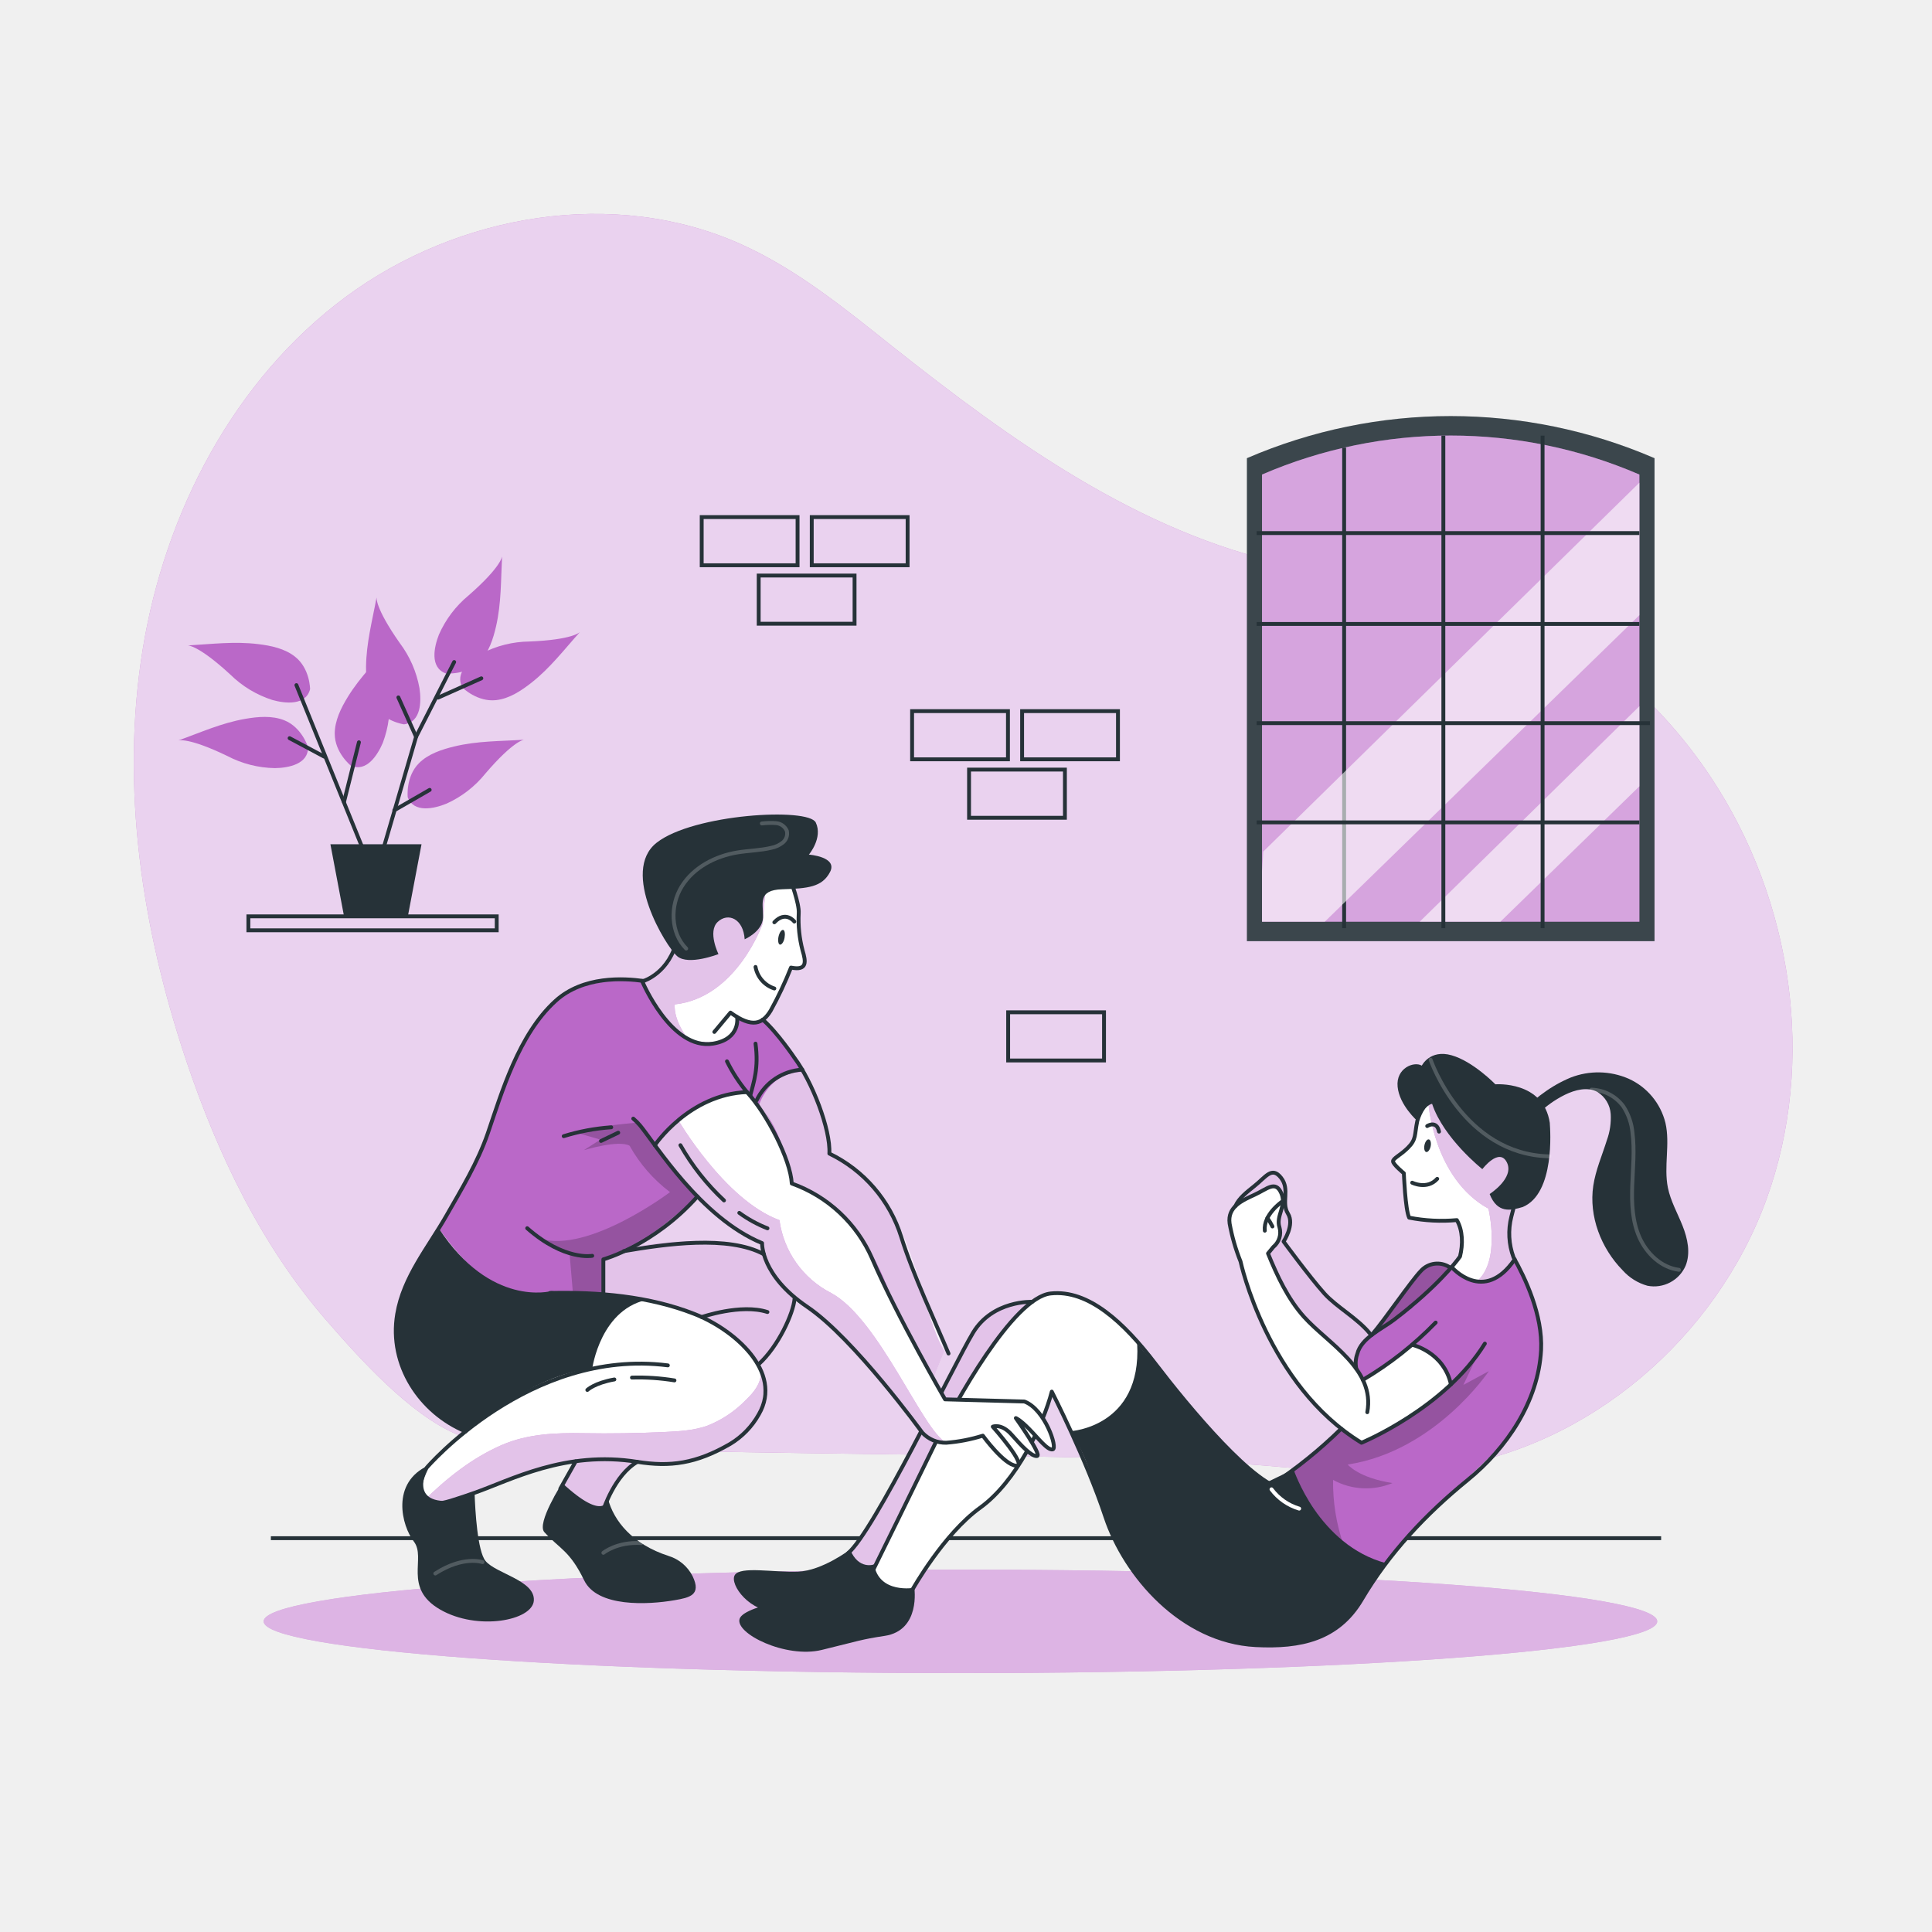
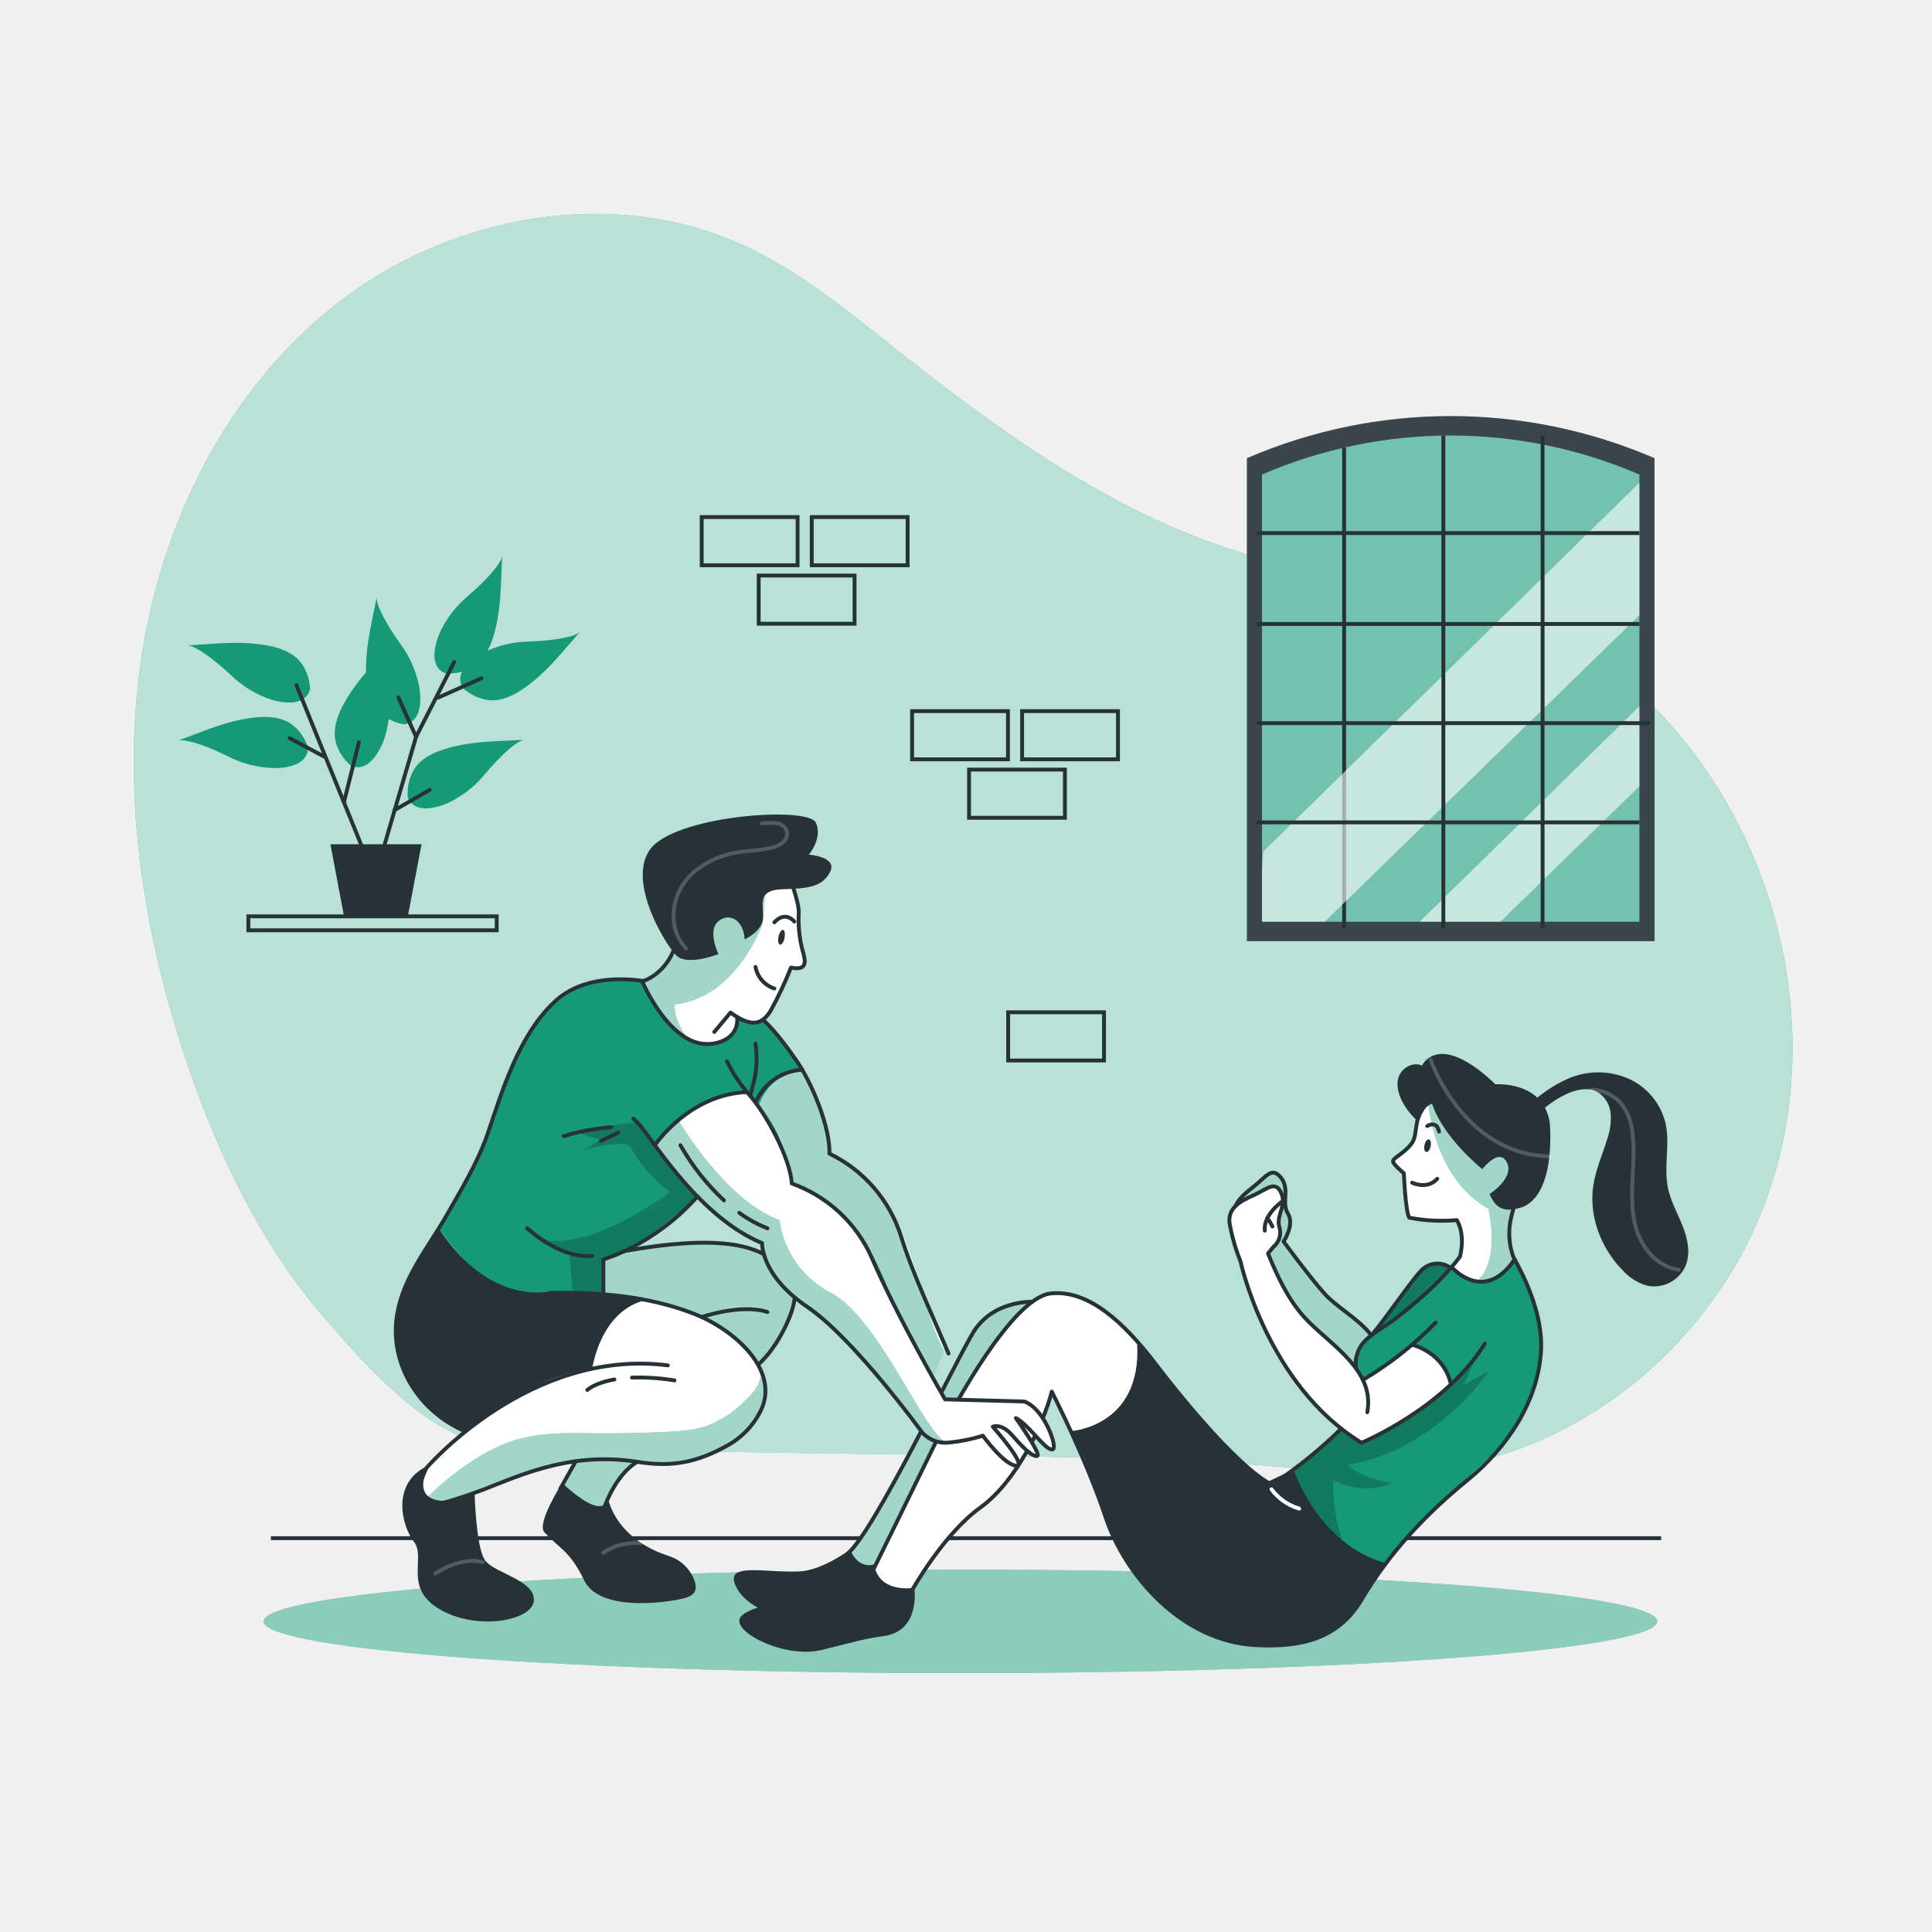
<svg xmlns="http://www.w3.org/2000/svg" viewBox="0 0 500 500">
-   <g id="freepik--background-simple--inject-326">
-     <path d="M84.58,341.84C67.76,322.53,56.45,299,48.27,274.7c-11.5-34.18-17.12-70.92-11.36-106.51s23.68-70,52.66-91.42S159,48.43,191.85,63.24c14.35,6.46,26.71,16.55,39,26.33,30.79,24.42,63.82,48.22,102.22,56.52,17,3.68,34.66,4.21,51.25,9.4,24.13,7.53,44.62,24.73,58.55,45.82,21,31.75,27.28,73.38,14.26,109.14s-45.91,64.16-83.59,69.46c-15.47,2.18-31.19.66-46.76-.66-51.15-4.35-192.94-1.44-208.44-8C106.11,366.12,93.2,351.74,84.58,341.84Z" style="fill:#BA68C8" />
+   <g id="freepik--background-simple--inject-88">
+     <path d="M84.58,341.84C67.76,322.53,56.45,299,48.27,274.7c-11.5-34.18-17.12-70.92-11.36-106.51s23.68-70,52.66-91.42S159,48.43,191.85,63.24c14.35,6.46,26.71,16.55,39,26.33,30.79,24.42,63.82,48.22,102.22,56.52,17,3.68,34.66,4.21,51.25,9.4,24.13,7.53,44.62,24.73,58.55,45.82,21,31.75,27.28,73.38,14.26,109.14s-45.91,64.16-83.59,69.46c-15.47,2.18-31.19.66-46.76-.66-51.15-4.35-192.94-1.44-208.44-8C106.11,366.12,93.2,351.74,84.58,341.84Z" style="fill:#169976" />
    <path d="M84.58,341.84C67.76,322.53,56.45,299,48.27,274.7c-11.5-34.18-17.12-70.92-11.36-106.51s23.68-70,52.66-91.42S159,48.43,191.85,63.24c14.35,6.46,26.71,16.55,39,26.33,30.79,24.42,63.82,48.22,102.22,56.52,17,3.68,34.66,4.21,51.25,9.4,24.13,7.53,44.62,24.73,58.55,45.82,21,31.75,27.28,73.38,14.26,109.14s-45.91,64.16-83.59,69.46c-15.47,2.18-31.19.66-46.76-.66-51.15-4.35-192.94-1.44-208.44-8C106.11,366.12,93.2,351.74,84.58,341.84Z" style="fill:#fff;opacity:0.7" />
  </g>
-   <g id="freepik--Floor--inject-326">
+   <g id="freepik--Floor--inject-88">
    <line x1="70.1" y1="398.08" x2="429.9" y2="398.08" style="fill:none;stroke:#263238;stroke-miterlimit:10" />
  </g>
-   <g id="freepik--Window--inject-326">
+   <g id="freepik--Window--inject-88">
    <path d="M428.19,118.58v125H322.7v-125a133.07,133.07,0,0,1,105.49,0Z" style="fill:#263238" />
    <path d="M428.19,118.58v125H322.7v-125a133.07,133.07,0,0,1,105.49,0Z" style="fill:#fff;opacity:0.1" />
-     <path d="M424.27,122.81V238.53H326.61V122.81a123.2,123.2,0,0,1,97.66,0Z" style="fill:#BA68C8" />
+     <path d="M424.27,122.81V238.53H326.61V122.81a123.2,123.2,0,0,1,97.66,0Z" style="fill:#169976" />
    <path d="M424.27,122.81V238.53H326.61V122.81a123.2,123.2,0,0,1,97.66,0Z" style="fill:#fff;opacity:0.4" />
    <line x1="347.86" y1="115.85" x2="347.86" y2="240.21" style="fill:none;stroke:#263238;stroke-miterlimit:10" />
    <g style="opacity:0.6">
      <polygon points="424.27 182.77 424.27 203.5 388.31 238.53 367.42 238.53 424.27 182.77" style="fill:#fff" />
      <polygon points="424.27 124.92 424.27 159.22 342.86 238.53 326.61 238.53 326.61 225.57 326.93 220.39 424.27 124.92" style="fill:#fff" />
    </g>
    <line x1="373.54" y1="112.74" x2="373.54" y2="240.21" style="fill:none;stroke:#263238;stroke-miterlimit:10" />
    <line x1="399.22" y1="112.74" x2="399.22" y2="240.21" style="fill:none;stroke:#263238;stroke-miterlimit:10" />
    <line x1="325.22" y1="137.96" x2="424.27" y2="137.96" style="fill:none;stroke:#263238;stroke-miterlimit:10" />
    <line x1="325.22" y1="161.48" x2="424.27" y2="161.48" style="fill:none;stroke:#263238;stroke-miterlimit:10" />
    <line x1="325.22" y1="187.15" x2="427.02" y2="187.15" style="fill:none;stroke:#263238;stroke-miterlimit:10" />
    <line x1="325.22" y1="212.83" x2="424.27" y2="212.83" style="fill:none;stroke:#263238;stroke-miterlimit:10" />
  </g>
-   <g id="freepik--Plant--inject-326">
-     <g id="freepik--Plants--inject-92--inject-326">
-       <path d="M79.71,193.33s-1.57-5.1-6.13-6.92c-3.19-1.27-6.84-.94-10.13-.37-6.14,1.07-11.48,3.5-17.3,5.6,0,0,2.48-.92,12.66,4a27.48,27.48,0,0,0,12.33,3.15C74.6,198.75,79.87,197.77,79.71,193.33Z" style="fill:#BA68C8" />
-       <path d="M80.25,178.36s0-5.32-3.87-8.39c-2.67-2.14-6.28-2.88-9.59-3.28-6.19-.75-12,0-18.18.35,0,0,2.65-.16,11,7.54a27.48,27.48,0,0,0,10.89,6.58C73.8,182.08,79.14,182.67,80.25,178.36Z" style="fill:#BA68C8" />
-       <path d="M90.79,198.15s-4.15-3.33-4.16-8.26c0-3.42,1.64-6.69,3.39-9.54,3.26-5.31,7.49-9.38,11.57-14,0,0-1.76,2-.91,13.27a27.47,27.47,0,0,1-1.61,12.63C97.72,195.4,94.87,199.94,90.79,198.15Z" style="fill:#BA68C8" />
-       <path d="M105.52,206.34s-.59-5.29,2.88-8.8c2.4-2.42,5.89-3.57,9.14-4.35,6-1.46,11.93-1.35,18.09-1.75,0,0-2.64.15-10,8.74a27.36,27.36,0,0,1-10.07,7.8C112.36,209.28,107.13,210.48,105.52,206.34Z" style="fill:#BA68C8" />
-       <path d="M104.55,187.46s-5.28-.73-7.82-4.94c-1.76-2.93-2-6.6-2-9.94.07-6.23,1.61-11.9,2.73-18,0,0-.5,2.59,6,11.84a27.5,27.5,0,0,1,5.1,11.67C109.08,181.56,109,186.9,104.55,187.46Z" style="fill:#BA68C8" />
-       <path d="M119.74,178s3.8,3.75,8.69,3.19c3.4-.39,6.46-2.43,9.09-4.49,4.89-3.85,8.44-8.54,12.57-13.13,0,0-1.75,2-13.07,2.45a27.42,27.42,0,0,0-12.36,3.09C121.67,170.78,117.49,174.15,119.74,178Z" style="fill:#BA68C8" />
-       <path d="M115.35,174.28s5.3.53,8.75-3c2.42-2.43,3.53-5.93,4.28-9.19,1.39-6.07,1.23-11.94,1.56-18.11,0,0-.12,2.64-8.65,10.1a27.5,27.5,0,0,0-7.69,10.14C112.33,167.46,111.19,172.71,115.35,174.28Z" style="fill:#BA68C8" />
+   <g id="freepik--Plant--inject-88">
+     <g id="freepik--Plants--inject-92--inject-88">
+       <path d="M79.71,193.33s-1.57-5.1-6.13-6.92c-3.19-1.27-6.84-.94-10.13-.37-6.14,1.07-11.48,3.5-17.3,5.6,0,0,2.48-.92,12.66,4a27.48,27.48,0,0,0,12.33,3.15C74.6,198.75,79.87,197.77,79.71,193.33Z" style="fill:#169976" />
+       <path d="M80.25,178.36s0-5.32-3.87-8.39c-2.67-2.14-6.28-2.88-9.59-3.28-6.19-.75-12,0-18.18.35,0,0,2.65-.16,11,7.54a27.48,27.48,0,0,0,10.89,6.58C73.8,182.08,79.14,182.67,80.25,178.36Z" style="fill:#169976" />
+       <path d="M90.79,198.15s-4.15-3.33-4.16-8.26c0-3.42,1.64-6.69,3.39-9.54,3.26-5.31,7.49-9.38,11.57-14,0,0-1.76,2-.91,13.27a27.47,27.47,0,0,1-1.61,12.63C97.72,195.4,94.87,199.94,90.79,198.15Z" style="fill:#169976" />
+       <path d="M105.52,206.34s-.59-5.29,2.88-8.8c2.4-2.42,5.89-3.57,9.14-4.35,6-1.46,11.93-1.35,18.09-1.75,0,0-2.64.15-10,8.74a27.36,27.36,0,0,1-10.07,7.8C112.36,209.28,107.13,210.48,105.52,206.34Z" style="fill:#169976" />
+       <path d="M104.55,187.46s-5.28-.73-7.82-4.94c-1.76-2.93-2-6.6-2-9.94.07-6.23,1.61-11.9,2.73-18,0,0-.5,2.59,6,11.84a27.5,27.5,0,0,1,5.1,11.67C109.08,181.56,109,186.9,104.55,187.46Z" style="fill:#169976" />
+       <path d="M119.74,178s3.8,3.75,8.69,3.19c3.4-.39,6.46-2.43,9.09-4.49,4.89-3.85,8.44-8.54,12.57-13.13,0,0-1.75,2-13.07,2.45a27.42,27.42,0,0,0-12.36,3.09C121.67,170.78,117.49,174.15,119.74,178Z" style="fill:#169976" />
+       <path d="M115.35,174.28s5.3.53,8.75-3c2.42-2.43,3.53-5.93,4.28-9.19,1.39-6.07,1.23-11.94,1.56-18.11,0,0-.12,2.64-8.65,10.1a27.5,27.5,0,0,0-7.69,10.14C112.33,167.46,111.19,172.71,115.35,174.28Z" style="fill:#169976" />
      <polyline points="96.42 225.89 87.27 203.36 76.71 177.31" style="fill:none;stroke:#263238;stroke-linecap:round;stroke-linejoin:round" />
      <polyline points="98.53 222.01 107.68 190.69 117.54 171.33" style="fill:none;stroke:#263238;stroke-linecap:round;stroke-linejoin:round" />
      <line x1="102.05" y1="209.69" x2="111.2" y2="204.42" style="fill:none;stroke:#263238;stroke-linecap:round;stroke-linejoin:round" />
      <line x1="107.68" y1="190.69" x2="103.1" y2="180.49" style="fill:none;stroke:#263238;stroke-linecap:round;stroke-linejoin:round" />
      <line x1="113.4" y1="180.54" x2="124.57" y2="175.55" style="fill:none;stroke:#263238;stroke-linecap:round;stroke-linejoin:round" />
      <line x1="89.02" y1="207.58" x2="92.89" y2="192.1" style="fill:none;stroke:#263238;stroke-linecap:round;stroke-linejoin:round" />
      <line x1="83.89" y1="195.81" x2="74.95" y2="191.04" style="fill:none;stroke:#263238;stroke-linecap:round;stroke-linejoin:round" />
      <polygon points="105.55 237.15 89.04 237.15 85.51 218.49 109.09 218.49 105.55 237.15" style="fill:#263238" />
    </g>
    <rect x="64.28" y="237.15" width="64.27" height="3.61" style="fill:none;stroke:#263238;stroke-miterlimit:10" />
  </g>
-   <g id="freepik--Shadow--inject-326">
-     <ellipse cx="248.56" cy="419.61" rx="180.33" ry="13.39" style="fill:#BA68C8" />
+   <g id="freepik--Shadow--inject-88">
+     <ellipse cx="248.56" cy="419.61" rx="180.33" ry="13.39" style="fill:#169976" />
    <ellipse cx="248.56" cy="419.61" rx="180.33" ry="13.39" style="fill:#fff;opacity:0.5" />
  </g>
-   <g id="freepik--Graphics--inject-326">
+   <g id="freepik--Graphics--inject-88">
    <rect x="236.05" y="184.04" width="24.81" height="12.47" style="fill:none;stroke:#263238;stroke-miterlimit:10" />
    <rect x="260.91" y="261.98" width="24.81" height="12.47" style="fill:none;stroke:#263238;stroke-miterlimit:10" />
    <rect x="264.52" y="184.04" width="24.81" height="12.47" style="fill:none;stroke:#263238;stroke-miterlimit:10" />
    <rect x="250.79" y="199.17" width="24.81" height="12.47" style="fill:none;stroke:#263238;stroke-miterlimit:10" />
    <rect x="181.6" y="133.82" width="24.81" height="12.47" style="fill:none;stroke:#263238;stroke-miterlimit:10" />
    <rect x="210.08" y="133.82" width="24.81" height="12.47" style="fill:none;stroke:#263238;stroke-miterlimit:10" />
    <rect x="196.35" y="148.95" width="24.81" height="12.47" style="fill:none;stroke:#263238;stroke-miterlimit:10" />
  </g>
-   <g id="freepik--character-2--inject-326">
+   <g id="freepik--character-2--inject-88">
    <path d="M277.5,371.2c-.91,0-5.3-11.05-5.3-11.05s-5.91,16.47-10.52,21.81-14.3,13.56-17,17.09-11.22,16.27-11.22,16.27l-17.8-11.54s4.1,1.2,13.41-16,20-40.7,23.69-44.18c0,0,7.39-8.15,14.1-6.4,0,0,3.5-4.66,12.5-1.44s18.11,15.73,18.11,15.73S301.37,370.9,277.5,371.2Z" style="fill:#fff" />
    <path d="M350.82,353.25s.35-5.82,3.8-7.5a36.9,36.9,0,0,0-7.12-7.31c-4.39-3.08-11.92-12.27-15.31-17.13,0,0,2-2.86,1.71-4.74a60.74,60.74,0,0,1-1.25-7.35c-.26-3.73-1.95-6.32-3.31-5.74s-7.47,5.34-8.94,7.47c0,0-3.24,2.6-1.83,7.59s3.4,11.72,4.34,14.41,4.55,14.4,9.12,20.27,15.31,18.15,20.32,20.16c0,0,17-9.19,23.15-15.1,0,0-1.05-7.44-10-10.24l-12.75,9.07Z" style="fill:#fff" />
-     <path d="M218.69,401.93s-2.47,8.17,8,3l12.82-26.14,12.81-23.69s10.29-14.56,14.51-17.91c0,0-9.77-.43-16.36,9.5l-15.28,29.84s-12.15,23.89-16.69,26" style="fill:#BA68C8" />
+     <path d="M218.69,401.93s-2.47,8.17,8,3l12.82-26.14,12.81-23.69s10.29-14.56,14.51-17.91c0,0-9.77-.43-16.36,9.5l-15.28,29.84s-12.15,23.89-16.69,26" style="fill:#169976" />
    <path d="M218.69,401.93s-2.47,8.17,8,3l12.82-26.14,12.81-23.69s10.29-14.56,14.51-17.91c0,0-9.77-.43-16.36,9.5l-15.28,29.84s-12.15,23.89-16.69,26" style="fill:#fff;opacity:0.6" />
    <path d="M393.49,329.12c-.25-.8-3.47-5-2.93-9.63s4-16.25,4-16.25L371.28,284.6s-4.75,1-5.25,10.69a62.55,62.55,0,0,0-5.54,5.31,3.44,3.44,0,0,0,2.24,2.6s.8,10.66,1.93,12c0,0,8.75,1.07,12.34.63,0,0,2.84,2.86.51,10.32l-3,3.1s6.76,6.69,10.49,4.74S393.49,329.12,393.49,329.12Z" style="fill:#fff" />
-     <path d="M369.66,285.48S371,305,385.21,312.8c0,0,3.23,13.44-2.92,18.74,0,0,1.58,4.49,5.64,3s5.08-6.66,5.08-6.66-4.73-9.12-.63-16.77,1.26-18,1.26-18l-12.15-6.56S375.34,279.22,369.66,285.48Z" style="fill:#BA68C8" />
+     <path d="M369.66,285.48S371,305,385.21,312.8c0,0,3.23,13.44-2.92,18.74,0,0,1.58,4.49,5.64,3s5.08-6.66,5.08-6.66-4.73-9.12-.63-16.77,1.26-18,1.26-18l-12.15-6.56S375.34,279.22,369.66,285.48Z" style="fill:#169976" />
    <path d="M369.66,285.48S371,305,385.21,312.8c0,0,3.23,13.44-2.92,18.74,0,0,1.58,4.49,5.64,3s5.08-6.66,5.08-6.66-4.73-9.12-.63-16.77,1.26-18,1.26-18l-12.15-6.56S375.34,279.22,369.66,285.48Z" style="fill:#fff;opacity:0.6" />
-     <path d="M320.23,311.21s8.22-4.17,9.63-4.16c2.12.91,2.3,3.56,1.68,6.23-.86,3.47.62,5.12-.35,6.93a30.2,30.2,0,0,1-3,4.18l4.9,10.26s3.73,7,9.19,10.73a39.24,39.24,0,0,1,9.3,9.77,8.23,8.23,0,0,1,3.07-9.4,65.94,65.94,0,0,0-10.27-9.42c-5.6-4-12.16-15-12.16-15a8.23,8.23,0,0,0,.95-7.65c-1.23-3.76.44-8.77-2.72-9.89S321.87,309.45,320.23,311.21Z" style="fill:#BA68C8" />
+     <path d="M320.23,311.21s8.22-4.17,9.63-4.16c2.12.91,2.3,3.56,1.68,6.23-.86,3.47.62,5.12-.35,6.93a30.2,30.2,0,0,1-3,4.18l4.9,10.26s3.73,7,9.19,10.73a39.24,39.24,0,0,1,9.3,9.77,8.23,8.23,0,0,1,3.07-9.4,65.94,65.94,0,0,0-10.27-9.42c-5.6-4-12.16-15-12.16-15a8.23,8.23,0,0,0,.95-7.65c-1.23-3.76.44-8.77-2.72-9.89S321.87,309.45,320.23,311.21Z" style="fill:#169976" />
    <path d="M320.23,311.21s8.22-4.17,9.63-4.16c2.12.91,2.3,3.56,1.68,6.23-.86,3.47.62,5.12-.35,6.93a30.2,30.2,0,0,1-3,4.18l4.9,10.26s3.73,7,9.19,10.73a39.24,39.24,0,0,1,9.3,9.77,8.23,8.23,0,0,1,3.07-9.4,65.94,65.94,0,0,0-10.27-9.42c-5.6-4-12.16-15-12.16-15a8.23,8.23,0,0,0,.95-7.65c-1.23-3.76.44-8.77-2.72-9.89S321.87,309.45,320.23,311.21Z" style="fill:#fff;opacity:0.6" />
-     <path d="M333.23,381s10.85-6.88,13.87-11.29a32.13,32.13,0,0,0,5.25,3.65s15.1-7.73,23.15-15.1c0,0-3.88-9.42-10-10.24l-12.75,9.07L351,354.19s.21-5.05,2.73-7.64,9.2-11.52,9.2-11.52,6.62-10.51,11-7.68c0,0,4.71,3.5,9.12,4.36a15.87,15.87,0,0,0,8.88-5.28s3.6,5.1,6.23,15.45S395.1,365.76,391,371,380.74,381.48,374,388.05s-16.06,17.58-16.06,17.58S338.53,398.1,333.23,381Z" style="fill:#BA68C8" />
+     <path d="M333.23,381s10.85-6.88,13.87-11.29a32.13,32.13,0,0,0,5.25,3.65s15.1-7.73,23.15-15.1c0,0-3.88-9.42-10-10.24l-12.75,9.07L351,354.19s.21-5.05,2.73-7.64,9.2-11.52,9.2-11.52,6.62-10.51,11-7.68c0,0,4.71,3.5,9.12,4.36a15.87,15.87,0,0,0,8.88-5.28s3.6,5.1,6.23,15.45S395.1,365.76,391,371,380.74,381.48,374,388.05s-16.06,17.58-16.06,17.58S338.53,398.1,333.23,381Z" style="fill:#169976" />
    <path d="M382.6,350.23l-3.87,8.18,6.58-3.56s-13.79,20.7-36.52,24.17c0,0,2.79,3.46,11.59,4.79A17.75,17.75,0,0,1,345,383a49.39,49.39,0,0,0,2.71,16.83s-10.1-10.18-12.94-19.58c0,0,9.53-6.2,12.32-10.54a62.19,62.19,0,0,0,5.25,3.65S376.2,361.76,382.6,350.23Z" style="opacity:0.2" />
    <path d="M356.59,344.32s14.59-10.51,18.46-15.7a4.08,4.08,0,0,0-6.11-.76C365.22,330.63,357.24,343,356.59,344.32Z" style="opacity:0.2" />
    <path d="M369.36,291.42s2.45-1.59,3.06,1.44" style="fill:none;stroke:#263238;stroke-linecap:round;stroke-linejoin:round" />
    <path d="M365.47,306.08s3.84,1.92,6.48-1" style="fill:none;stroke:#263238;stroke-linecap:round;stroke-linejoin:round" />
    <path d="M370.25,296.68c-.19.9-.71,1.56-1.15,1.46s-.64-.9-.45-1.8.7-1.56,1.14-1.46S370.44,295.78,370.25,296.68Z" style="fill:#263238" />
    <path d="M394.07,312.38h0c-3.08.91-6.57,1.72-8.55-3.37,0,0,6.46-4.13,4.47-8.16s-6.36,1.72-6.36,1.72-10-7.9-13-16.89c0,0-1.74,0-3.8,4.44,0,0-4.67-4.08-5.13-8.89s4.26-6.65,6.26-5.44c0,0,2.09-4.27,7.69-2.69S387,280.62,387,280.62s12.45-1,14.09,10c0,0,0,.08,0,.13C401.2,292.31,402.48,308.89,394.07,312.38Z" style="fill:#263238" />
    <path d="M236.16,411.35s8.07-14.37,17.47-21.13,16.31-21.37,18.57-30.07c0,0,8.89,17.35,13.91,32.46s19.71,32.16,38.86,33.15c11.56.59,21.31-1.44,27.43-11.8,7.15-12.09,16.59-22.11,27.43-30.94,10.11-8.24,18.28-20.26,19-33.62.47-9.06-4.16-18.76-7.13-24h0a17.73,17.73,0,0,1-.56-10.54l1.26-4.91" style="fill:none;stroke:#263238;stroke-linecap:round;stroke-linejoin:round" />
    <path d="M225.91,406.45s11.61-23.58,16.37-33.4,19.88-37.24,29.63-38.3,18.94,7.46,27.11,18.17,26.34,32.81,34,32.49" style="fill:none;stroke:#263238;stroke-linecap:round;stroke-linejoin:round" />
    <path d="M267.14,336.91s-10.22-.47-15.32,8-25.74,51.7-32.39,57.09" style="fill:none;stroke:#263238;stroke-linecap:round;stroke-linejoin:round" />
    <path d="M406.49,278.87a19.67,19.67,0,0,1,15,.3,17,17,0,0,1,9.53,11.46c1.25,5.46-.48,11.26.63,16.76.71,3.46,2.5,6.58,3.8,9.86s2.11,7,.79,10.31a8.9,8.9,0,0,1-9.89,5.19,13.42,13.42,0,0,1-6.41-4c-5.61-5.71-8.78-14-7.6-21.88.61-4.06,2.29-7.86,3.51-11.77a17,17,0,0,0,1-6.79,7.3,7.3,0,0,0-3.42-5.7c-2.58-1.41-5.8-.57-8.44.72a27.11,27.11,0,0,0-7,5c-2.2-2.66-1.11-3.65,1.36-5.4A33.46,33.46,0,0,1,406.49,278.87Z" style="fill:#263238" />
    <path d="M365,338.18c9.22-7.65,12.85-13,12.85-13,.78-3.17.74-6.7-.82-9.42a43.68,43.68,0,0,1-12.34-.63c-1-2-1.38-11.5-1.38-11.5s-2.77-2.27-2.79-3.07,1.85-1.54,3.81-3.48c2.28-2.26,1.69-3.28,2.47-7a12.08,12.08,0,0,1,4.19-6.25" style="fill:none;stroke:#263238;stroke-linecap:round;stroke-linejoin:round" />
    <path d="M351,354.19a6.89,6.89,0,0,1,.27-3.8c1-4.13,6.37-6.46,9.44-8.79,1.55-1.18,3-2.33,4.3-3.42" style="fill:none;stroke:#263238;stroke-linecap:round;stroke-linejoin:round" />
    <path d="M329.12,384.26a117.82,117.82,0,0,0,18-14.53" style="fill:none;stroke:#263238;stroke-linecap:round;stroke-linejoin:round" />
    <path d="M277.12,370.38s18.38-1.06,17.18-22.63c0,0,4.64,5.45,10,11.88s13.58,17,23.63,23.94l6.85-3.3s6.39,19.61,23.93,24.28c0,0-5.76,7.64-9,13.16S335.26,426.37,329,426s-16.41-.1-30.63-13.34S286.06,384.74,277.12,370.38Z" style="fill:#263238" />
    <path d="M226.21,404.87s-3.59,4.74-8.78,6.24-24.61,4-26,7.78,11.87,10.39,21.24,8.11,10.23-2.73,16.26-3.63c9.41-1.41,7.69-12.45,7.69-12.45S227.5,412.56,226.21,404.87Z" style="fill:#263238" />
    <path d="M226.21,404.87s-4,1.51-6.21-3.86c0,0-7.15,5.47-13.44,5.73s-15-1.5-16.41.91,4,9.85,11.06,9.33,11.9,1.45,17.86-.71S226.21,404.87,226.21,404.87Z" style="fill:#263238" />
    <path d="M352.71,357.11a90.23,90.23,0,0,0,18.84-14.83" style="fill:none;stroke:#263238;stroke-linecap:round;stroke-linejoin:round" />
    <path d="M329.06,385.43a13.9,13.9,0,0,0,7.17,5" style="fill:none;stroke:#fff;stroke-linecap:round;stroke-linejoin:round" />
    <path d="M353.85,365.48c2.11-11.18-10.14-17.74-16.37-24.67-4.17-4.63-7-10.7-9.32-16.42l1.38-1.68a4.84,4.84,0,0,0,1.59-5.08c-1-3,1.94-5.54.45-8.87s-3.6-1.09-6.83.41-7.13,3.12-6.53,7.47a50.9,50.9,0,0,0,2.83,9.83s6.87,32,31.3,46.91c0,0,21.6-8.88,31.93-25.66" style="fill:none;stroke:#263238;stroke-linecap:round;stroke-linejoin:round" />
    <path d="M319.74,312.11c.9-2.05,3-3.65,4.85-5.13,3-2.37,4.55-5.22,6.94-2.17s0,6.39,1.79,9.27-1.13,7.23-1.13,7.23,6.79,9.26,10.57,13.46c3.13,3.48,8.43,6.29,11.77,10.34" style="fill:none;stroke:#263238;stroke-linecap:round;stroke-linejoin:round" />
    <path d="M375.08,327.91a5.74,5.74,0,0,0-7.35,1c-2.58,2.66-9.24,12.52-12.72,16.57" style="fill:none;stroke:#263238;stroke-linecap:round;stroke-linejoin:round" />
    <path d="M375.5,358.28c-1.82-8.39-10-10.24-10-10.24" style="fill:none;stroke:#263238;stroke-linecap:round;stroke-linejoin:round" />
    <path d="M392,325.92c-8,11.73-16.31,2-16.31,2" style="fill:none;stroke:#263238;stroke-linecap:round;stroke-linejoin:round" />
    <path d="M411.87,282a10.61,10.61,0,0,1,8.24,4.32,15,15,0,0,1,2.38,6.87c.58,4.52.09,9.08-.07,13.62s0,9.22,1.86,13.41,5.61,7.81,10.23,8.41" style="fill:none;stroke:#fff;stroke-linecap:round;stroke-linejoin:round;opacity:0.2" />
    <path d="M370.24,274.26s8.4,24.52,30.73,25" style="fill:none;stroke:#fff;stroke-linecap:round;stroke-linejoin:round;opacity:0.2" />
    <path d="M331.65,311.09s-4.75,3.32-4.32,7.41" style="fill:none;stroke:#263238;stroke-linecap:round;stroke-linejoin:round" />
    <path d="M328,315.2a16.15,16.15,0,0,1,1.3,2.21" style="fill:none;stroke:#263238;stroke-linecap:round;stroke-linejoin:round" />
  </g>
-   <g id="freepik--character-1--inject-326">
+   <g id="freepik--character-1--inject-88">
    <path d="M109.15,380.19s-3.14,6.45,2.32,8.66,11.35-2.48,11.35-2.48,17.34-6.58,25.71-8.17L145,387.37l8.26,3.43,3.83-1.6s3.11-8.95,9.44-11a30.31,30.31,0,0,0,16-1.4c8.92-3.15,13.69-9.69,15.15-13.88s-1.3-9.3-1.3-9.3,6.28-8.46,7.45-11.59,1.79-5.28,1.79-5.28a44.9,44.9,0,0,1,5.48,3.08c1.32,1.07,14,13.83,16.33,16.66s9.06,13.3,11.9,14.88,7.35,2.43,15,.14c0,0,6.33,8.1,8.62,7.78s-6.05-10.11-6.05-10.11,3.59.62,4.89,2.08,4.79,5.71,6.56,5.52S262.9,367,262.9,367s3.64,3.21,5.76,5.3a14,14,0,0,0,3.78,2.8A16.1,16.1,0,0,0,265.86,363l-21.28-.9-4.17-7.4,3.15-6.95-7.42-19s-3.5-23-21.5-30.25c0,0-2.13-18.73-9-24.73s-37.35,21.46-37.35,21.46,5.43,6.9,7.76,9.53,13.91,14,21.14,16.91l.47,2.88a73.73,73.73,0,0,0-35.84-.87c-19.34,4.49-11.12,6.37-11.12,6.37l-30.25,40.35S112,377.59,109.15,380.19Z" style="fill:#fff" />
    <path d="M174.54,245.49s-2.6,6.39-8.37,8.38c0,0,5.73,12.73,12.32,15.23s12-.14,12.57-5.72c0,0,4.5,2.36,7.51-.6s6.12-12.37,6.12-12.37,2.75,1.12,3.57-.16-1-4.6-1.26-7.68-.95-14.83-3.25-16.67-21.11,11.35-21.11,11.35Z" style="fill:#fff" />
-     <path d="M175.29,289.51s12.19,21.06,26.43,26.26a24.92,24.92,0,0,0,13.33,18.83c12.49,6.67,23.83,35.89,29.84,38.74,0,0-2.77,1-7.83-4.8s-14.6-20-23-25.91-14.14-11-16.82-20.91c0,0-18.06-8.78-29.35-27.51Z" style="fill:#BA68C8" />
+     <path d="M175.29,289.51s12.19,21.06,26.43,26.26a24.92,24.92,0,0,0,13.33,18.83c12.49,6.67,23.83,35.89,29.84,38.74,0,0-2.77,1-7.83-4.8s-14.6-20-23-25.91-14.14-11-16.82-20.91c0,0-18.06-8.78-29.35-27.51Z" style="fill:#169976" />
    <path d="M175.29,289.51s12.19,21.06,26.43,26.26a24.92,24.92,0,0,0,13.33,18.83c12.49,6.67,23.83,35.89,29.84,38.74,0,0-2.77,1-7.83-4.8s-14.6-20-23-25.91-14.14-11-16.82-20.91c0,0-18.06-8.78-29.35-27.51Z" style="fill:#fff;opacity:0.6" />
-     <path d="M109.41,388.65c6-5.95,12.79-11.39,20.58-14.74,6.62-2.84,13.91-3.13,21-3s14,0,21-.31c3.7-.18,7.46-.37,11-1.6a28.33,28.33,0,0,0,10.11-6.76c2-1.9,3.85-4.23,3.82-6.95,0,0,3.63,9.58-6.57,17.45s-19.84,5.83-23.81,5.43-18.66-.92-31.56,3.54a217.9,217.9,0,0,0-22.32,9.06Z" style="fill:#BA68C8" />
+     <path d="M109.41,388.65c6-5.95,12.79-11.39,20.58-14.74,6.62-2.84,13.91-3.13,21-3s14,0,21-.31c3.7-.18,7.46-.37,11-1.6a28.33,28.33,0,0,0,10.11-6.76c2-1.9,3.85-4.23,3.82-6.95,0,0,3.63,9.58-6.57,17.45s-19.84,5.83-23.81,5.43-18.66-.92-31.56,3.54a217.9,217.9,0,0,0-22.32,9.06Z" style="fill:#169976" />
    <path d="M109.41,388.65c6-5.95,12.79-11.39,20.58-14.74,6.62-2.84,13.91-3.13,21-3s14,0,21-.31c3.7-.18,7.46-.37,11-1.6a28.33,28.33,0,0,0,10.11-6.76c2-1.9,3.85-4.23,3.82-6.95,0,0,3.63,9.58-6.57,17.45s-19.84,5.83-23.81,5.43-18.66-.92-31.56,3.54a217.9,217.9,0,0,0-22.32,9.06Z" style="fill:#fff;opacity:0.6" />
-     <path d="M156.15,325.92l.36,9s22.56,3,29.09,8a66.13,66.13,0,0,1,10.46,10s4.7-4.71,6.25-7.85a79.35,79.35,0,0,0,3.33-9.08s-5.89-6.41-7.94-11.49c0,0-13.1-6-34.7-1.5Z" style="fill:#BA68C8" />
+     <path d="M156.15,325.92l.36,9s22.56,3,29.09,8a66.13,66.13,0,0,1,10.46,10s4.7-4.71,6.25-7.85a79.35,79.35,0,0,0,3.33-9.08s-5.89-6.41-7.94-11.49c0,0-13.1-6-34.7-1.5Z" style="fill:#169976" />
    <path d="M156.15,325.92l.36,9s22.56,3,29.09,8a66.13,66.13,0,0,1,10.46,10s4.7-4.71,6.25-7.85a79.35,79.35,0,0,0,3.33-9.08s-5.89-6.41-7.94-11.49c0,0-13.1-6-34.7-1.5Z" style="fill:#fff;opacity:0.6" />
-     <path d="M149.21,378.2s10.5-1.11,14.85,0c0,0-7.61,8-7.91,13.55s-8.54,2.57-8.54,2.57l-4.16-7Z" style="fill:#BA68C8" />
+     <path d="M149.21,378.2s10.5-1.11,14.85,0c0,0-7.61,8-7.91,13.55s-8.54,2.57-8.54,2.57l-4.16-7Z" style="fill:#169976" />
    <path d="M149.21,378.2s10.5-1.11,14.85,0c0,0-7.61,8-7.91,13.55s-8.54,2.57-8.54,2.57l-4.16-7Z" style="fill:#fff;opacity:0.6" />
-     <path d="M207.37,276.82s7.47,13.73,7.27,21.73c0,0,11,5.27,16.24,15.34s10.08,30.62,13.48,35.59l-2.76,6.88s-9.17-16.47-11-20.27-7.89-24.72-25.67-29.84c0,0-3.35-16.13-9.1-20.58C195.81,285.67,198.31,276.75,207.37,276.82Z" style="fill:#BA68C8" />
+     <path d="M207.37,276.82s7.47,13.73,7.27,21.73c0,0,11,5.27,16.24,15.34s10.08,30.62,13.48,35.59l-2.76,6.88s-9.17-16.47-11-20.27-7.89-24.72-25.67-29.84c0,0-3.35-16.13-9.1-20.58C195.81,285.67,198.31,276.75,207.37,276.82Z" style="fill:#169976" />
    <path d="M207.9,277.4s7.46,13.72,7.27,21.72c0,0,11,5.28,16.23,15.35s9.86,29.37,13.26,34.33l-3.16,7.87s-8.54-16.21-10.39-20-7.89-24.72-25.67-29.84c0,0-3.36-16.13-9.11-20.57C196.33,286.25,198.83,277.32,207.9,277.4Z" style="fill:#fff;opacity:0.6" />
-     <path d="M197.4,238.94s-6.64,19.26-22.78,21c0,0-.56,3.8,3.53,9.08,0,0-7-4-11.71-14.6,0,0,8.54-6.41,8.52-10.14s11.06-11,11.06-11l12.29-5.84" style="fill:#BA68C8" />
+     <path d="M197.4,238.94s-6.64,19.26-22.78,21c0,0-.56,3.8,3.53,9.08,0,0-7-4-11.71-14.6,0,0,8.54-6.41,8.52-10.14s11.06-11,11.06-11l12.29-5.84" style="fill:#169976" />
    <path d="M197.4,238.94s-6.64,19.26-22.78,21c0,0-.56,3.8,3.53,9.08,0,0-7-4-11.71-14.6,0,0,8.54-6.41,8.52-10.14s11.06-11,11.06-11l12.29-5.84" style="fill:#fff;opacity:0.6" />
-     <path d="M113.57,317.89s9.72-16.51,11.51-21.51,9.23-28.06,15.23-33.67,10-9.68,25.86-8.84c0,0,6,13.86,13.39,15.56,8.15,1.17,11.25-1.05,11.5-6.05a5.69,5.69,0,0,0,6.59.5s7.38,8.65,9.72,12.94c0,0-8.78,1.74-11.77,7.94l-2.26-1.82s-14-.31-23.72,13.23c0,0,8.09,10.77,10.88,13.48,0,0-16.39,15.14-24.35,16.27l-.23,9S135,348.64,113.57,317.89Z" style="fill:#BA68C8" />
+     <path d="M113.57,317.89s9.72-16.51,11.51-21.51,9.23-28.06,15.23-33.67,10-9.68,25.86-8.84c0,0,6,13.86,13.39,15.56,8.15,1.17,11.25-1.05,11.5-6.05a5.69,5.69,0,0,0,6.59.5s7.38,8.65,9.72,12.94c0,0-8.78,1.74-11.77,7.94l-2.26-1.82s-14-.31-23.72,13.23c0,0,8.09,10.77,10.88,13.48,0,0-16.39,15.14-24.35,16.27l-.23,9S135,348.64,113.57,317.89Z" style="fill:#169976" />
    <path d="M165,290.55s-10.89.75-15.81,2.59l6.18,1.79-4.28,2.74s9-2.77,11.85-1.15a38.48,38.48,0,0,0,10.46,12s-21,15.87-33.59,12.06a58.58,58.58,0,0,0,7.61,4.05l.85,10,7.88,1.52V325.92s17.23-7.56,24.35-16.27C180.5,309.65,169,297.41,165,290.55Z" style="opacity:0.2" />
    <path d="M201.48,242.4c-.22,1-.06,2,.37,2.07s1-.68,1.19-1.74.06-2-.37-2.07S201.71,241.35,201.48,242.4Z" style="fill:#263238" />
    <path d="M205.57,238.5s-2.25-2.93-5.17.19" style="fill:none;stroke:#263238;stroke-linecap:round;stroke-linejoin:round" />
    <path d="M204.55,227.65s2.34,6.21,2.16,8.68a31.57,31.57,0,0,0,1,9.67c.87,2.87,1.23,5.27-3,4.41a96.6,96.6,0,0,1-5.26,11.15c-2.11,3.46-4.77,4.57-10.4.5l-4.18,5" style="fill:none;stroke:#263238;stroke-linecap:round;stroke-linejoin:round" />
    <path d="M192.72,243.09s4.61-2,4.75-5.59-1.57-7.16,5-7.36,10.32-.54,12.35-4.48-5.48-4.49-5.48-4.49,3.66-4.31,1.79-8.29-31.73-2.24-41.2,5.22,2.45,26.94,5.36,29.39,10.65-.57,10.65-.57-2.87-5.81-.2-8.33S192.38,237.74,192.72,243.09Z" style="fill:#263238" />
    <path d="M195.53,250.25a7.2,7.2,0,0,0,4.87,5.57" style="fill:none;stroke:#263238;stroke-linecap:round;stroke-linejoin:round" />
    <path d="M194.16,283.56c.88-3.48,2.24-7.07,1.37-13.47" style="fill:none;stroke:#263238;stroke-linecap:round;stroke-linejoin:round" />
    <path d="M156.15,334.6v-8.68s13.06-3.59,24.35-16.27" style="fill:none;stroke:#263238;stroke-linecap:round;stroke-linejoin:round" />
    <path d="M166.54,253.87c-5.13-.71-15.58-1.35-22.76,5.16-9.57,8.67-13.95,23.81-17.54,34.28-2.57,7.48-6.81,14.47-10.71,21.3-4.71,8.25-11.13,15.86-12.74,25.49-2.22,13.2,6,25.48,17.7,30.35" style="fill:none;stroke:#263238;stroke-linecap:round;stroke-linejoin:round" />
    <path d="M172.84,353.36C137,348.8,110.4,379.87,110.4,379.87l0,0c-.39.75-6.4,12.37,6.29,8.51,2.23-.68,4.24-1.38,6.15-2.05,9.37-3.28,23.43-11,42.12-8,8.45,1.33,15.13.5,24-4.64A20.75,20.75,0,0,0,196.4,366c6.36-11-6.47-22-16.82-26-11.65-4.56-24.82-5.67-37.24-5.38" style="fill:none;stroke:#263238;stroke-linecap:round;stroke-linejoin:round" />
    <path d="M163.55,356.52a57.66,57.66,0,0,1,11,.73" style="fill:none;stroke:#263238;stroke-linecap:round;stroke-linejoin:round" />
    <path d="M152,359.72s1.87-1.81,7-2.72" style="fill:none;stroke:#263238;stroke-linecap:round;stroke-linejoin:round" />
    <path d="M138.16,414.21c-.33,5.22-14.62,7.92-24.28,2.32s-3.49-13.32-6.77-17.57c-3.12-4-6.14-15.28,3.9-19.77-.4.75-5.45,10,5.66,9.23,2.32-.16,4.24-1.38,6.15-2.05.16,4.66.76,15.08,2.84,17.61C128.37,407.26,138.49,409,138.16,414.21Z" style="fill:#263238" />
    <path d="M196.4,353c5-4.53,8.93-13.09,9.24-16.93" style="fill:none;stroke:#263238;stroke-linecap:round;stroke-linejoin:round" />
    <path d="M161.43,323.8c10.94-1.87,27.06-4.17,36.27.8" style="fill:none;stroke:#263238;stroke-linecap:round;stroke-linejoin:round" />
    <path d="M181.61,340.85s10.16-3.52,17-1.3" style="fill:none;stroke:#263238;stroke-linecap:round;stroke-linejoin:round" />
    <path d="M188.14,274.67a40.63,40.63,0,0,0,5.2,8c5.09,5.53,11.23,17.33,11.57,23.62a35.78,35.78,0,0,1,20.79,19.41c6.56,15.21,18.88,36.45,18.88,36.45s10.9.31,20.53.56c5.35,2,8.67,12.09,7.33,12.39s-3.73-2.89-6.15-5.34S262.9,367,262.9,367s6.87,9.66,5.48,9.82-3.91-2.5-6.56-5.52-4.89-2.08-4.89-2.08,9.17,10.31,6.05,10.11-8.62-7.78-8.62-7.78a42.33,42.33,0,0,1-9.47,1.83,8.17,8.17,0,0,1-6.2-2.61S221,346.37,208.92,338.21s-11.69-16.49-11.69-16.49c-15.88-6.55-27.65-25.7-31.55-30.42a14.5,14.5,0,0,0-1.79-1.8" style="fill:none;stroke:#263238;stroke-linecap:round;stroke-linejoin:round" />
    <path d="M245.48,350.29c-3.34-8-9.3-20.65-12.25-30.21a35.79,35.79,0,0,0-18.59-21.53c.34-6.3-4.5-18.69-9-24.73,0,0-4.5-6.69-8.25-9.94" style="fill:none;stroke:#263238;stroke-linecap:round;stroke-linejoin:round" />
    <path d="M166.54,253.87s6.81-2.05,8.75-11" style="fill:none;stroke:#263238;stroke-linecap:round;stroke-linejoin:round" />
    <path d="M153.27,354.22s2.14-16,15.06-18l-25.69-2.09s-15.64,4.34-29.07-16.22c0,0-12.26,16.74-11.14,28.12s9.06,20.89,18.06,24.44C120.49,370.45,138.12,355.45,153.27,354.22Z" style="fill:#263238" />
    <path d="M158.19,291.74a54.82,54.82,0,0,0-12.3,2.3" style="fill:none;stroke:#263238;stroke-linecap:round;stroke-linejoin:round" />
    <path d="M160,293.14l-4.46,2.14" style="fill:none;stroke:#263238;stroke-linecap:round;stroke-linejoin:round" />
    <path d="M169.47,296.38s8.86-13.2,23.87-13.75" style="fill:none;stroke:#263238;stroke-linecap:round;stroke-linejoin:round" />
    <path d="M153.27,325s-7.14,1.39-16.83-7.14" style="fill:none;stroke:#263238;stroke-linecap:round;stroke-linejoin:round" />
    <path d="M145.5,383.8s-6.7,10.41-4.63,12.71c4,4.4,6.58,4.77,10.31,12.48,3.4,7,16.45,6.35,23.41,5.14,3.89-.67,7-1.33,4.66-6.2a10.34,10.34,0,0,0-6.24-5.26c-9.3-3-14.19-9.05-15.68-14.84C157.33,387.83,156.8,394.28,145.5,383.8Z" style="fill:#263238" />
    <path d="M177.59,245.49c-4.09-4.12-4.21-11.16-1.15-16.09s8.68-7.85,14.41-8.79c2.91-.48,5.91-.51,8.78-1.2a6.88,6.88,0,0,0,3-1.39,3,3,0,0,0,1-3,3.32,3.32,0,0,0-2.81-2,19.5,19.5,0,0,0-3.66.09" style="fill:none;stroke:#fff;stroke-linecap:round;stroke-linejoin:round;opacity:0.2" />
    <path d="M191.33,313.89a32.61,32.61,0,0,0,7.29,4" style="fill:none;stroke:#263238;stroke-linecap:round;stroke-linejoin:round" />
    <path d="M176.09,296.38a60.22,60.22,0,0,0,11.28,14.29" style="fill:none;stroke:#263238;stroke-linecap:round;stroke-linejoin:round" />
    <path d="M195.81,284.76a14,14,0,0,1,11.83-7.94" style="fill:none;stroke:#263238;stroke-linecap:round;stroke-linejoin:round" />
    <path d="M166.17,253.87s7.51,18,18.36,16.22c7.26-1.2,6.23-6.88,6.23-6.88" style="fill:none;stroke:#263238;stroke-linecap:round;stroke-linejoin:round" />
    <path d="M124.87,404.28s-4.93-1.76-12.21,2.94" style="fill:none;stroke:#fff;stroke-linecap:round;stroke-linejoin:round;opacity:0.2" />
    <path d="M156.15,390.8s2.85-9.06,8.79-12.47" style="fill:none;stroke:#263238;stroke-linecap:round;stroke-linejoin:round" />
    <line x1="145.01" y1="385.27" x2="148.99" y2="378.2" style="fill:none;stroke:#263238;stroke-linecap:round;stroke-linejoin:round" />
    <path d="M156.15,401.87s3.56-2.92,9.85-2.52" style="fill:none;stroke:#fff;stroke-linecap:round;stroke-linejoin:round;opacity:0.2" />
  </g>
</svg>
